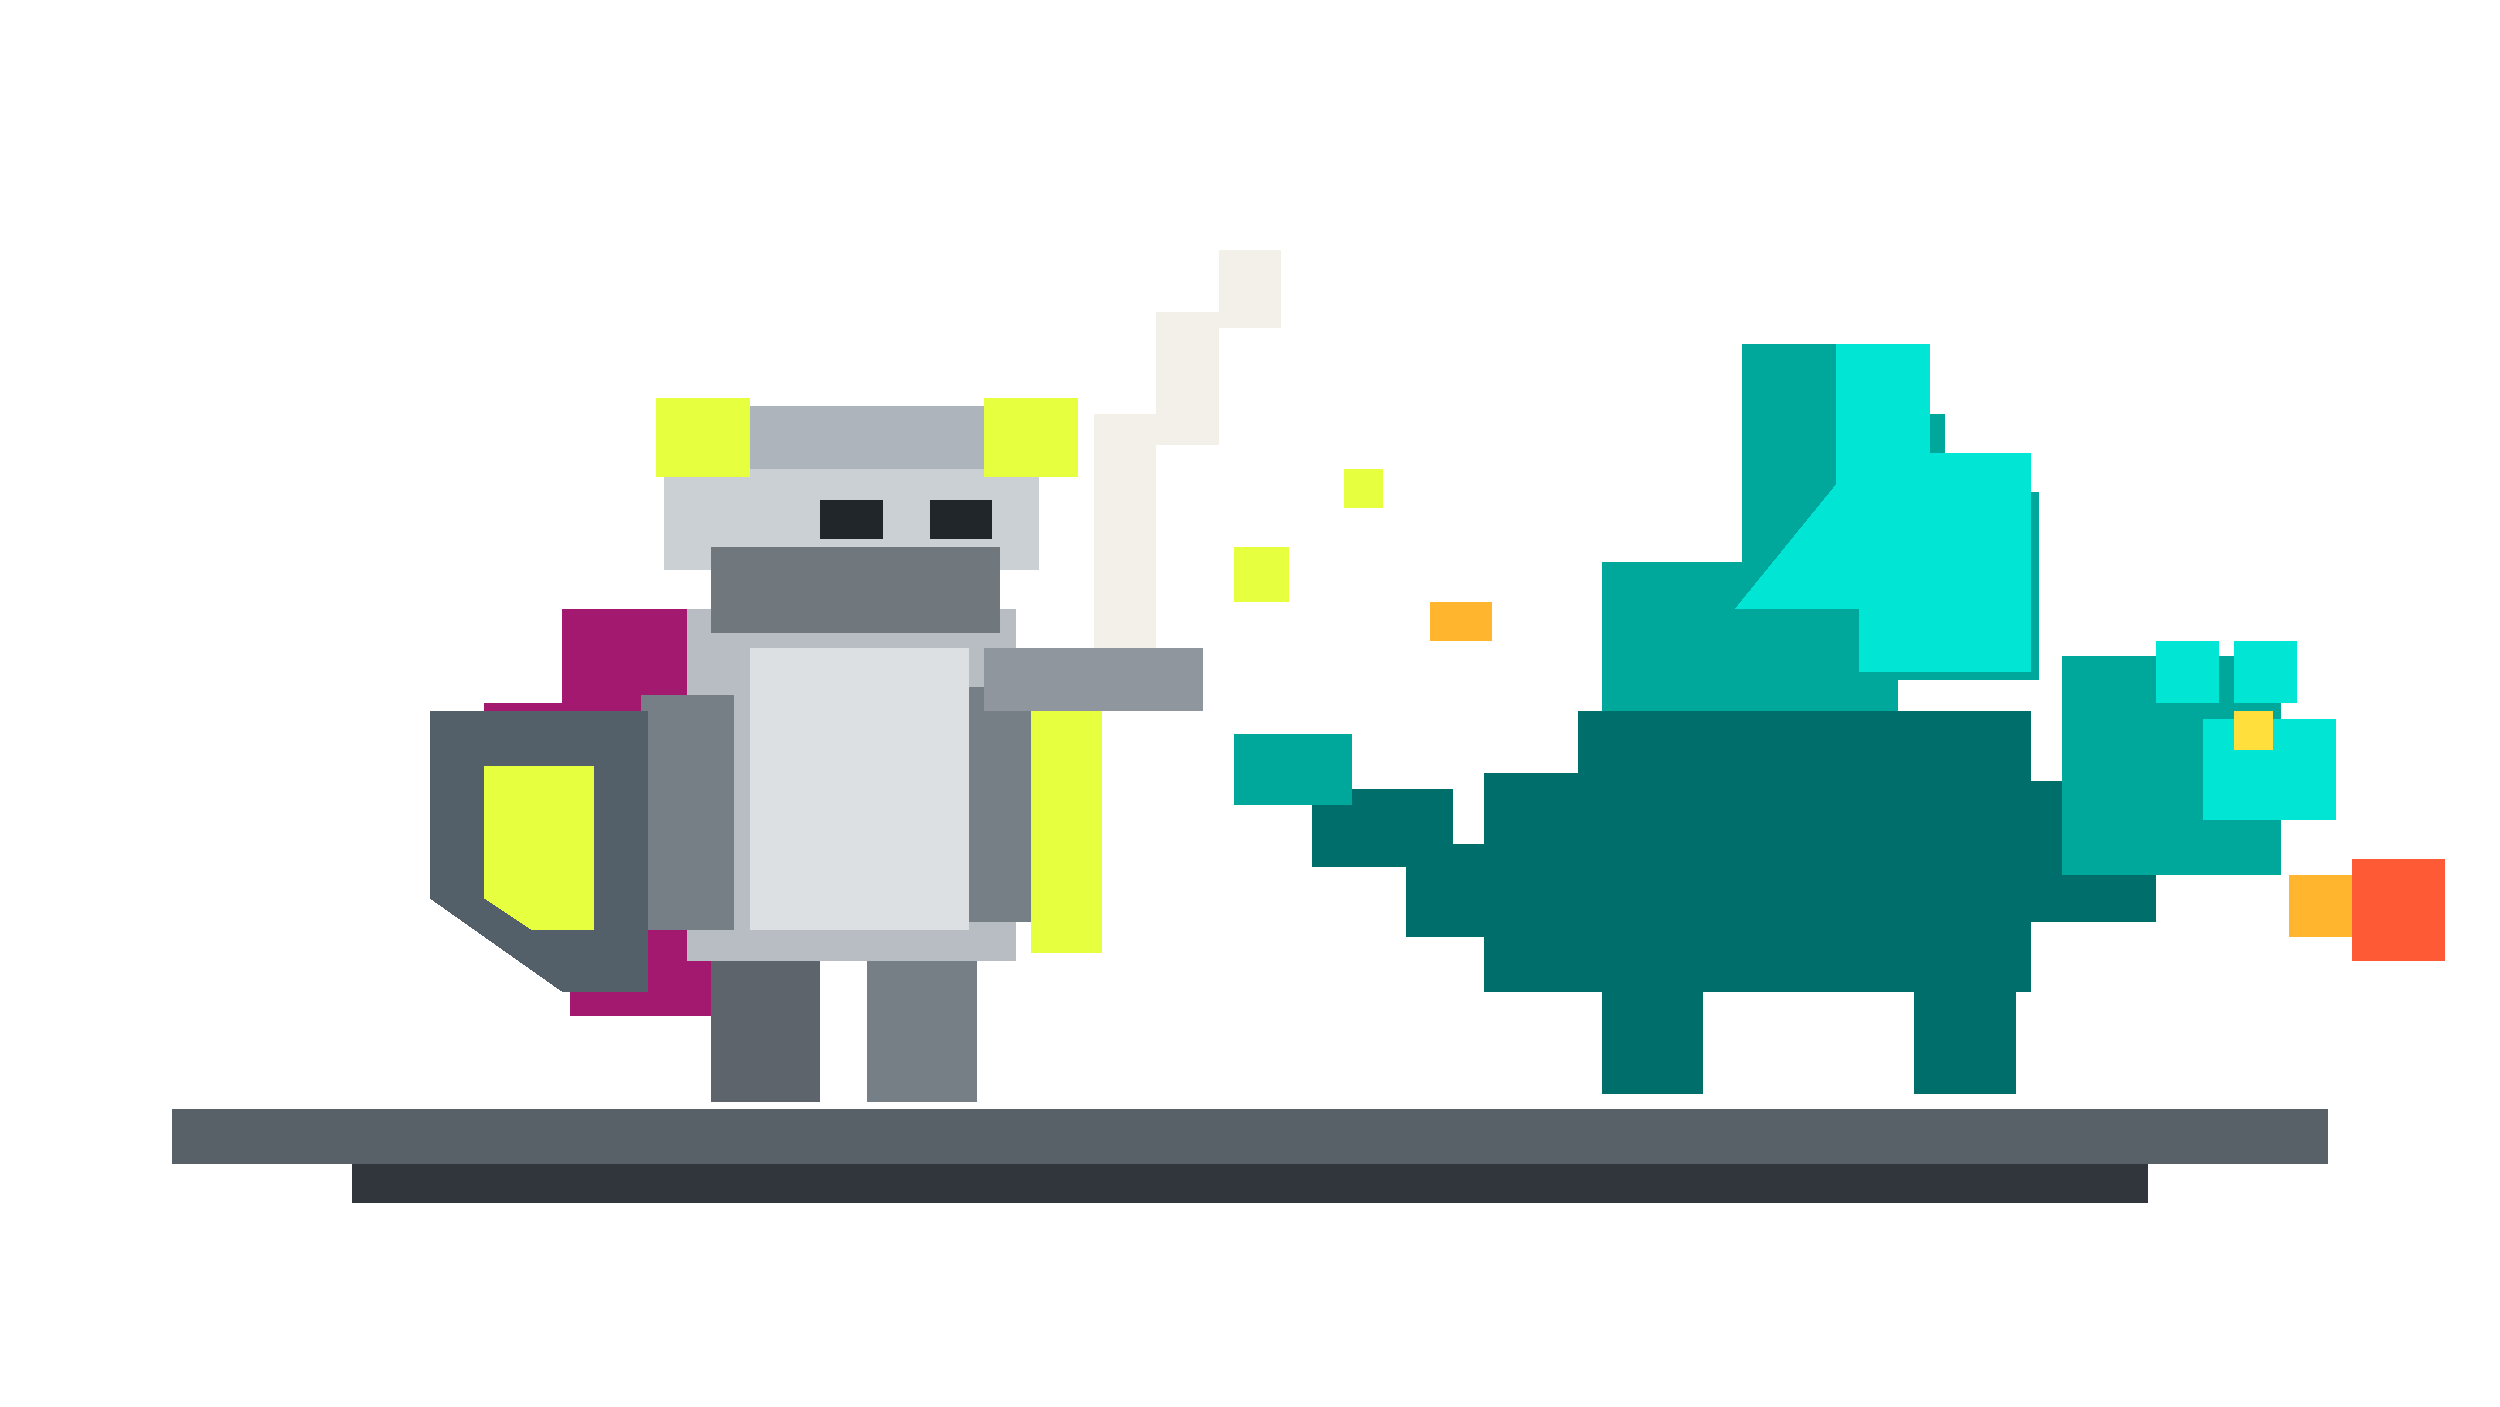
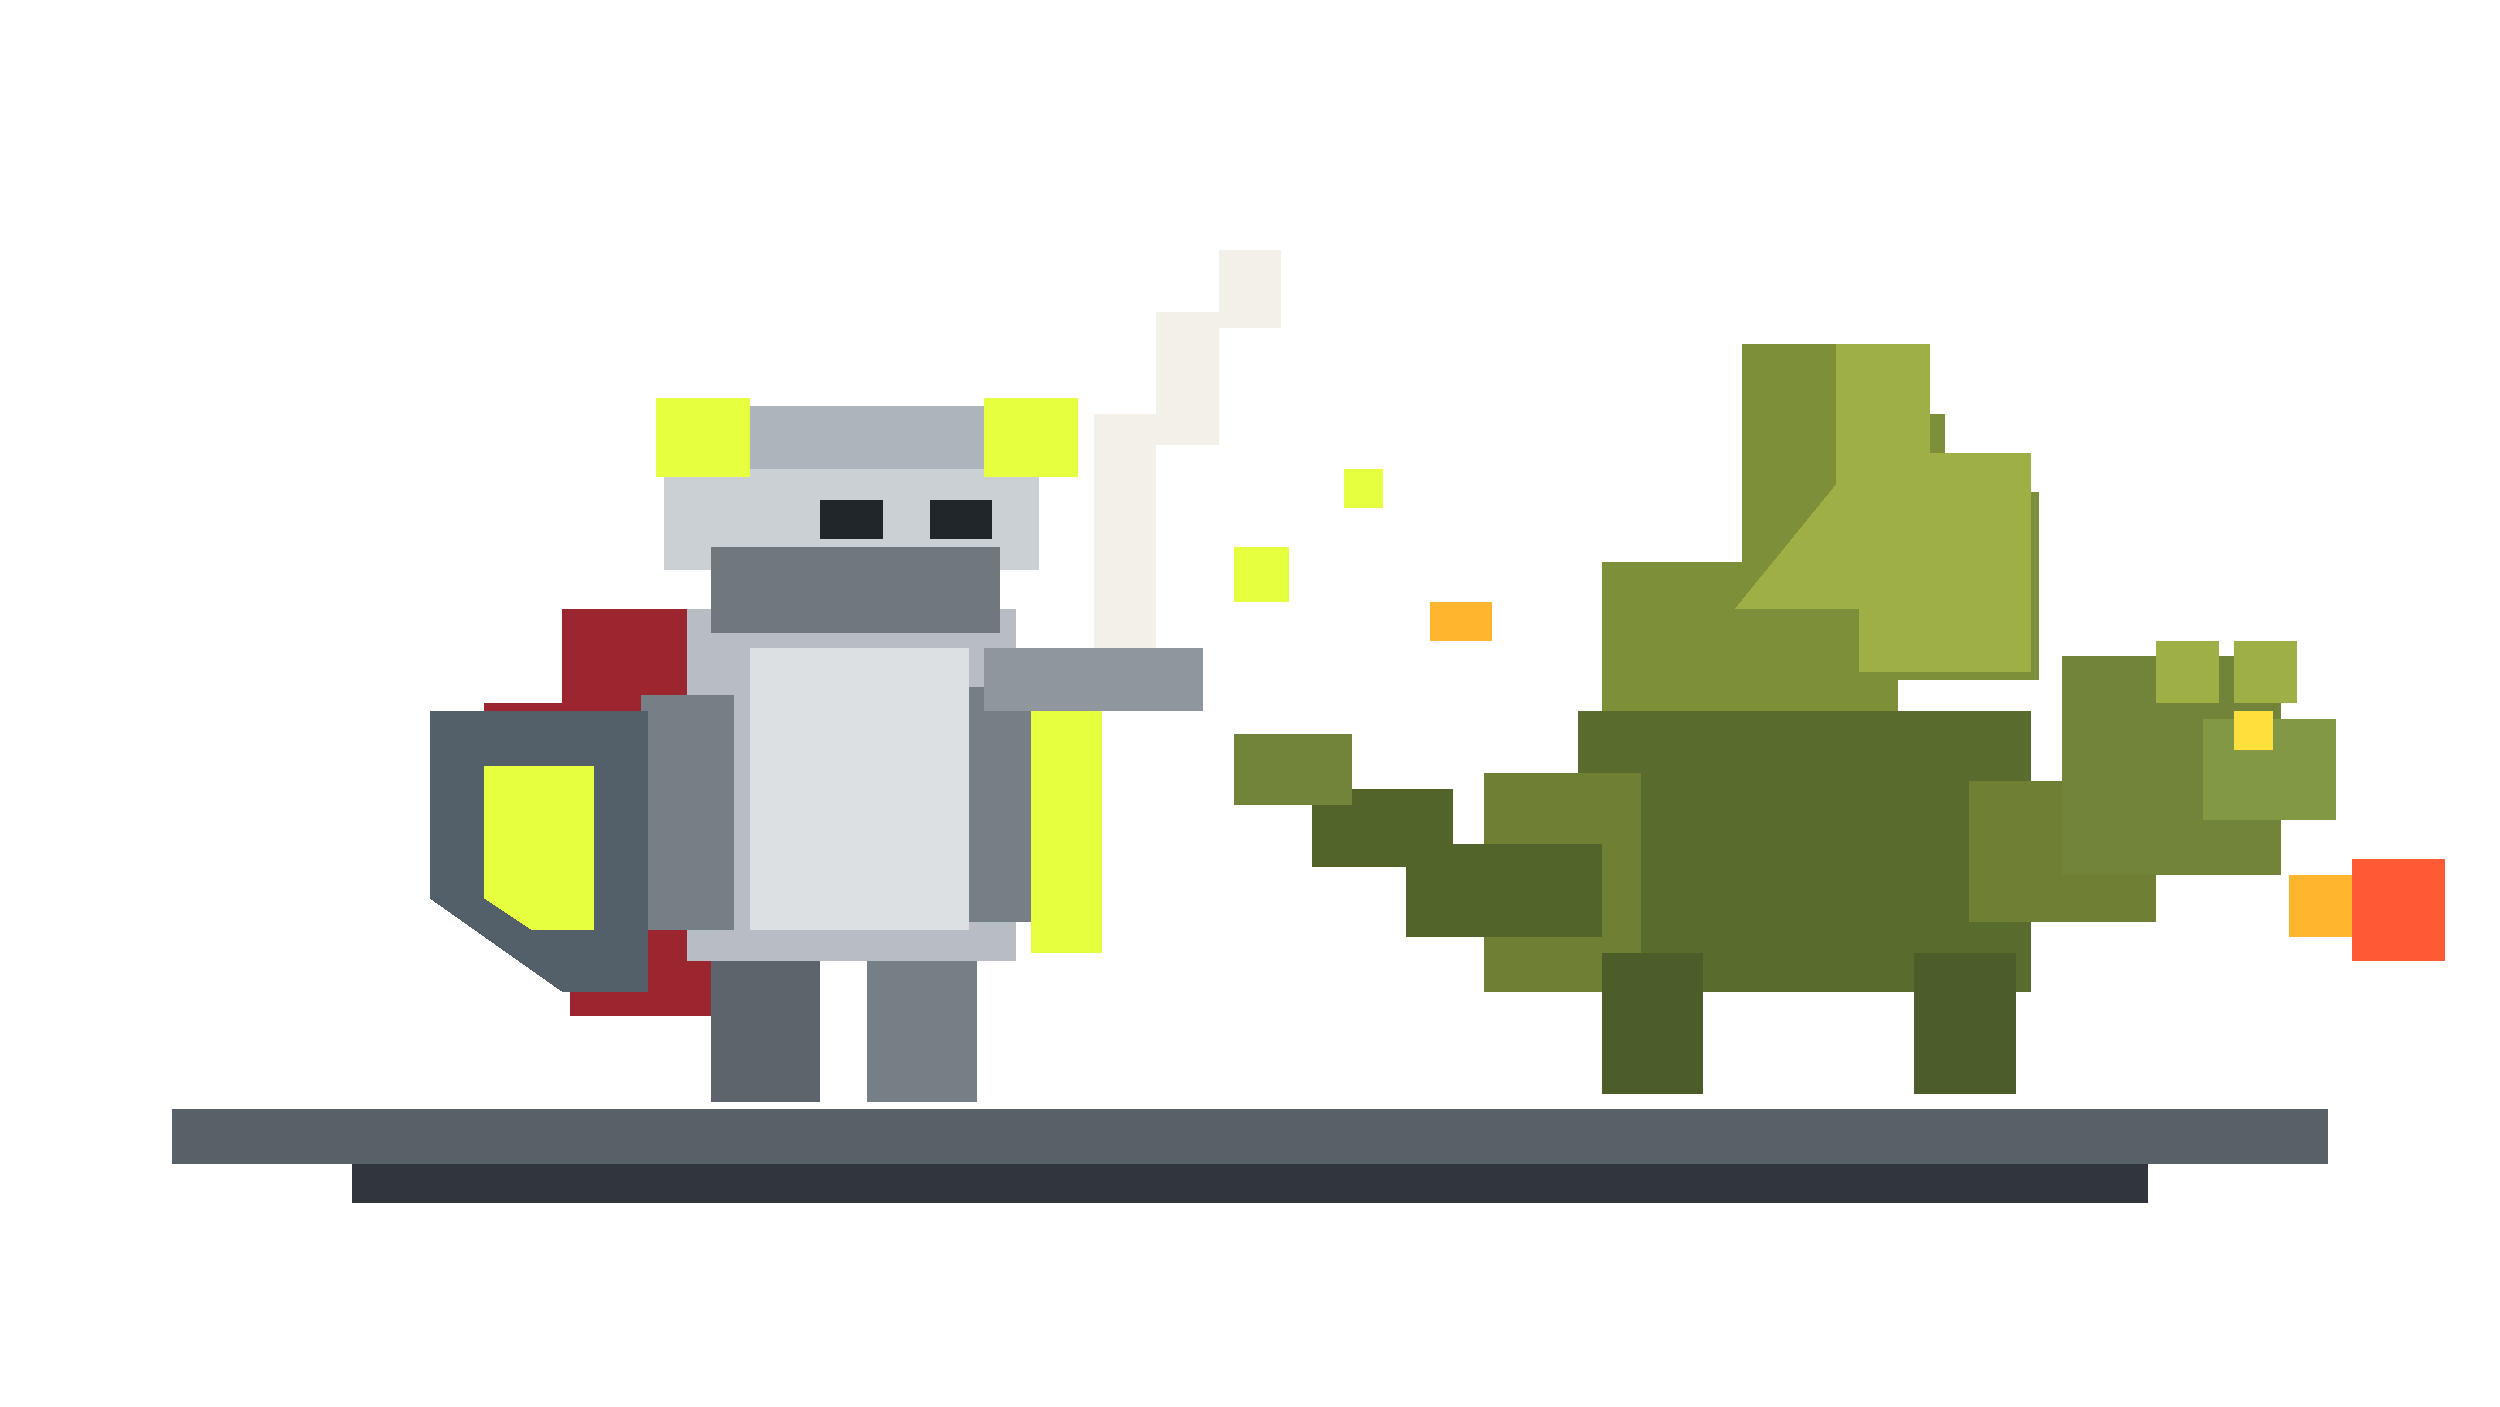
- <svg xmlns="http://www.w3.org/2000/svg" width="320" height="180" viewBox="0 0 320 180" shape-rendering="crispEdges">
+ <svg xmlns="http://www.w3.org/2000/svg" viewBox="0 0 320 180" shape-rendering="crispEdges">
+   <style>@keyframes k{0%,100%{transform:translateY(0)}50%{transform:translateY(-4px)}}@keyframes d{0%,100%{transform:translate(0,0)}50%{transform:translate(-4px,-2px)}}@keyframes s{0%,100%{transform:rotate(0)}50%{transform:rotate(-12deg)}}@keyframes f{0%,100%{opacity:.7}50%{opacity:1}}.k{animation:k 1.1s steps(2) infinite}.d{animation:d 1.4s steps(2) infinite}.s{animation:s 1.1s steps(2) infinite;transform-origin:132px 91px}.f{animation:f .35s steps(2) infinite}</style>
  <rect x="22" y="142" width="276" height="7" fill="#596168" />
  <rect x="45" y="149" width="230" height="5" fill="#30363b" />
-   <g>
-     <animateTransform attributeName="transform" type="translate" calcMode="discrete" keyTimes="0;.25;.5;.75" values="0 0;-2 -1;-4 -2;-2 -1" dur="1.4s" repeatCount="indefinite" />
-     <path d="M205 72h18V44h13v9h13v10h12v24h-18v10h-38z" fill="#00a89c" />
-     <path d="M235 62V44h12v14h13v28h-22v-8h-16z" fill="#00e5d4" />
-     <rect x="202" y="91" width="58" height="36" fill="#006e6a" />
-     <rect x="190" y="99" width="20" height="28" fill="#006e6a" />
-     <rect x="252" y="100" width="24" height="18" fill="#006e6a" />
-     <rect x="264" y="84" width="28" height="28" fill="#00a89c" />
-     <rect x="282" y="92" width="17" height="13" fill="#00e5d4" />
-     <rect x="276" y="82" width="8" height="8" fill="#00e5d4" />
-     <rect x="286" y="82" width="8" height="8" fill="#00e5d4" />
+   <g class="d">
+     <path d="M205 72h18V44h13v9h13v10h12v24h-18v10h-38z" fill="#7d8f38" />
+     <path d="M235 62V44h12v14h13v28h-22v-8h-16z" fill="#9eaf46" />
+     <rect x="202" y="91" width="58" height="36" fill="#596b2d" />
+     <rect x="190" y="99" width="20" height="28" fill="#6f8035" />
+     <rect x="252" y="100" width="24" height="18" fill="#6f8035" />
+     <rect x="264" y="84" width="28" height="28" fill="#71843a" />
+     <rect x="282" y="92" width="17" height="13" fill="#839844" />
+     <rect x="276" y="82" width="8" height="8" fill="#9eaf46" />
+     <rect x="286" y="82" width="8" height="8" fill="#9eaf46" />
    <rect x="286" y="91" width="5" height="5" fill="#ffdf3b" />
-     <rect x="205" y="122" width="13" height="18" fill="#006e6a" />
-     <rect x="245" y="122" width="13" height="18" fill="#006e6a" />
-     <rect x="180" y="108" width="25" height="12" fill="#006e6a" />
-     <rect x="168" y="101" width="18" height="10" fill="#006e6a" />
-     <rect x="158" y="94" width="15" height="9" fill="#00a89c" />
-     <g>
-       <animate attributeName="opacity" calcMode="discrete" keyTimes="0;.25;.5;.75" values=".7;.85;1;.85" dur=".35s" repeatCount="indefinite" />
+     <rect x="205" y="122" width="13" height="18" fill="#4c5d29" />
+     <rect x="245" y="122" width="13" height="18" fill="#4c5d29" />
+     <rect x="180" y="108" width="25" height="12" fill="#53642b" />
+     <rect x="168" y="101" width="18" height="10" fill="#53642b" />
+     <rect x="158" y="94" width="15" height="9" fill="#71843a" />
+     <g class="f">
      <rect x="293" y="112" width="10" height="8" fill="#ffb52e" />
      <rect x="301" y="110" width="12" height="13" fill="#ff5a36" />
    </g>
  </g>
-   <g>
-     <animateTransform attributeName="transform" type="translate" calcMode="discrete" keyTimes="0;.25;.5;.75" values="0 0;0 -2;0 -4;0 -2" dur="1.1s" repeatCount="indefinite" />
-     <path d="M72 78h20v10h13v42H73v-15H62v-25h10z" fill="#a3196f" />
+   <g class="k">
+     <path d="M72 78h20v10h13v42H73v-15H62v-25h10z" fill="#9c2630" />
    <rect x="91" y="119" width="14" height="22" fill="#5d646b" />
    <rect x="111" y="119" width="14" height="22" fill="#777f86" />
    <rect x="88" y="78" width="42" height="45" fill="#b7bdc2" />
    <rect x="96" y="83" width="28" height="36" fill="#dce0e2" />
    <rect x="82" y="89" width="12" height="30" fill="#777f86" />
    <rect x="124" y="88" width="12" height="30" fill="#777f86" />
    <path d="M55 91h28v36H72l-17-12z" fill="#53606a" />
    <path d="M62 98h14v21H68l-6-4z" fill="#e6ff3f" />
    <rect x="91" y="52" width="37" height="29" fill="#aeb4bc" />
    <rect x="85" y="60" width="48" height="13" fill="#cbd0d4" />
    <rect x="91" y="70" width="37" height="11" fill="#70777d" />
    <rect x="84" y="51" width="12" height="10" fill="#e6ff3f" />
    <rect x="126" y="51" width="12" height="10" fill="#e6ff3f" />
    <rect x="105" y="64" width="8" height="5" fill="#20262a" />
    <rect x="119" y="64" width="8" height="5" fill="#20262a" />
-     <g>
-       <animateTransform attributeName="transform" type="rotate" calcMode="discrete" keyTimes="0;.25;.5;.75" values="0 132 91;-6 132 91;-12 132 91;-6 132 91" dur="1.1s" repeatCount="indefinite" />
+     <g class="s">
      <rect x="132" y="87" width="9" height="35" fill="#e6ff3f" />
      <rect x="140" y="53" width="8" height="38" fill="#f2f0e8" />
      <rect x="148" y="40" width="8" height="17" fill="#f2f0e8" />
      <rect x="156" y="32" width="8" height="10" fill="#f2f0e8" />
      <rect x="126" y="83" width="28" height="8" fill="#8f969d" />
    </g>
  </g>
  <rect x="158" y="70" width="7" height="7" fill="#e6ff3f" />
  <rect x="172" y="60" width="5" height="5" fill="#e6ff3f" />
  <rect x="183" y="77" width="8" height="5" fill="#ffb52e" />
</svg>
